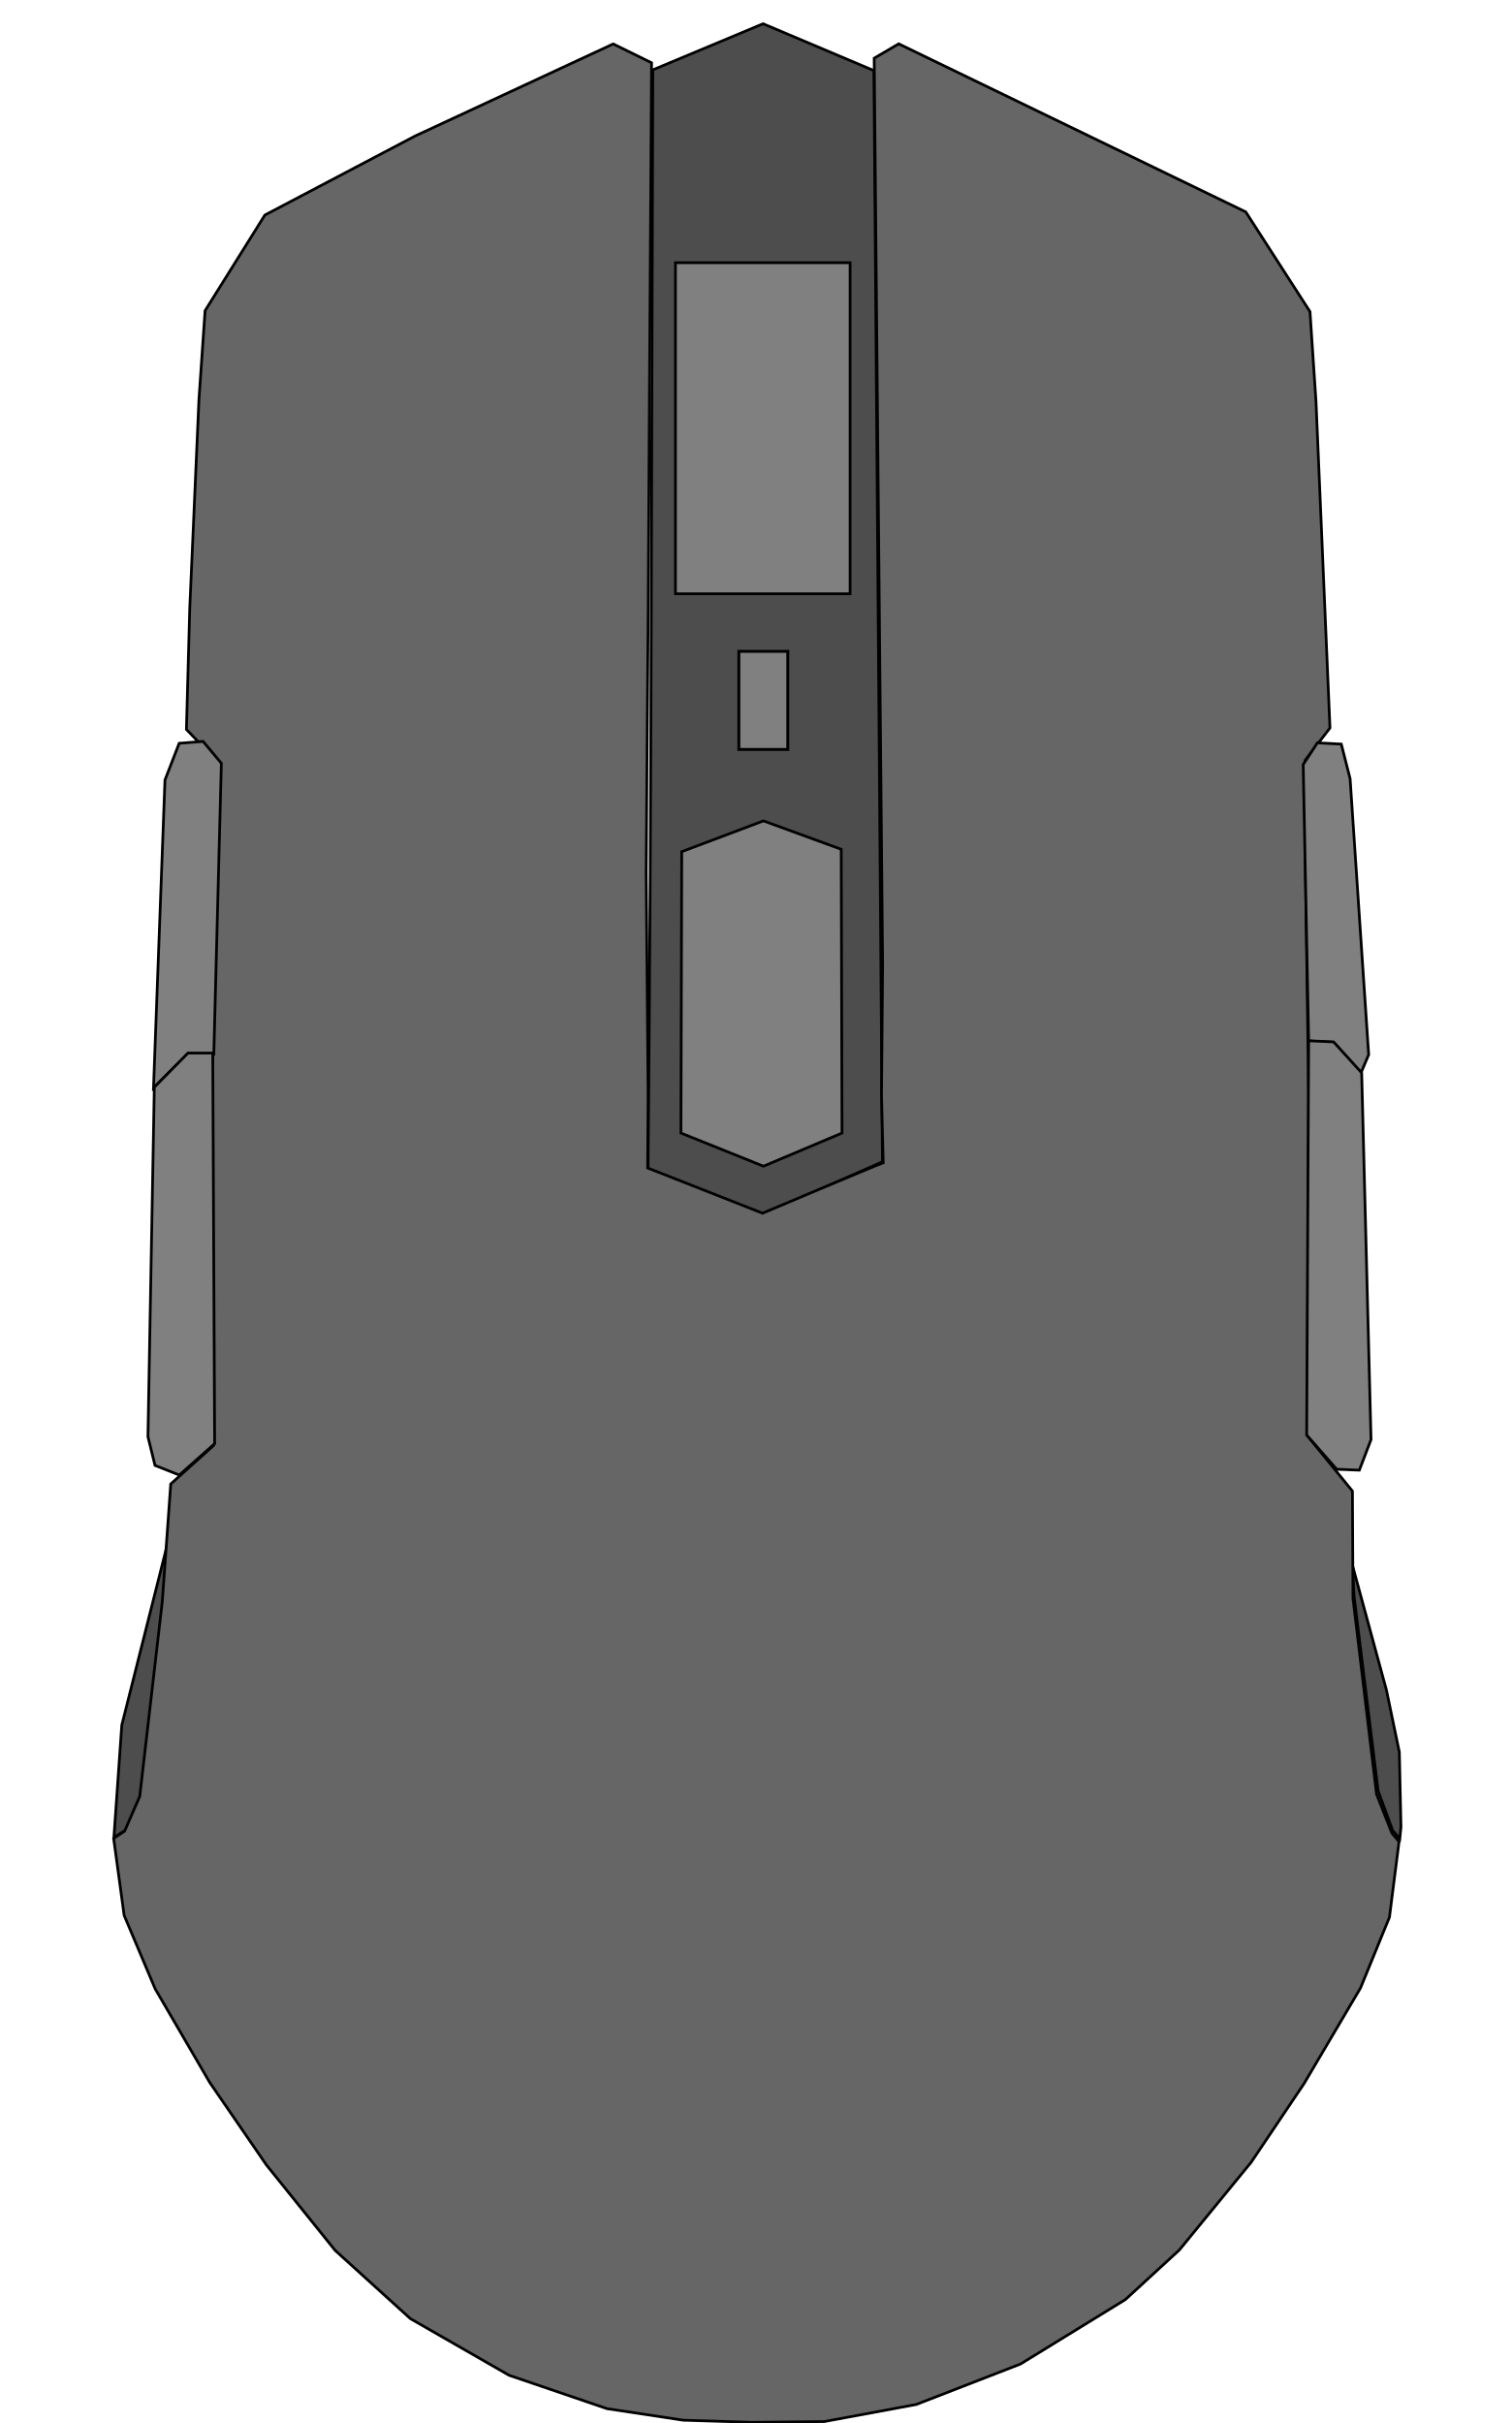
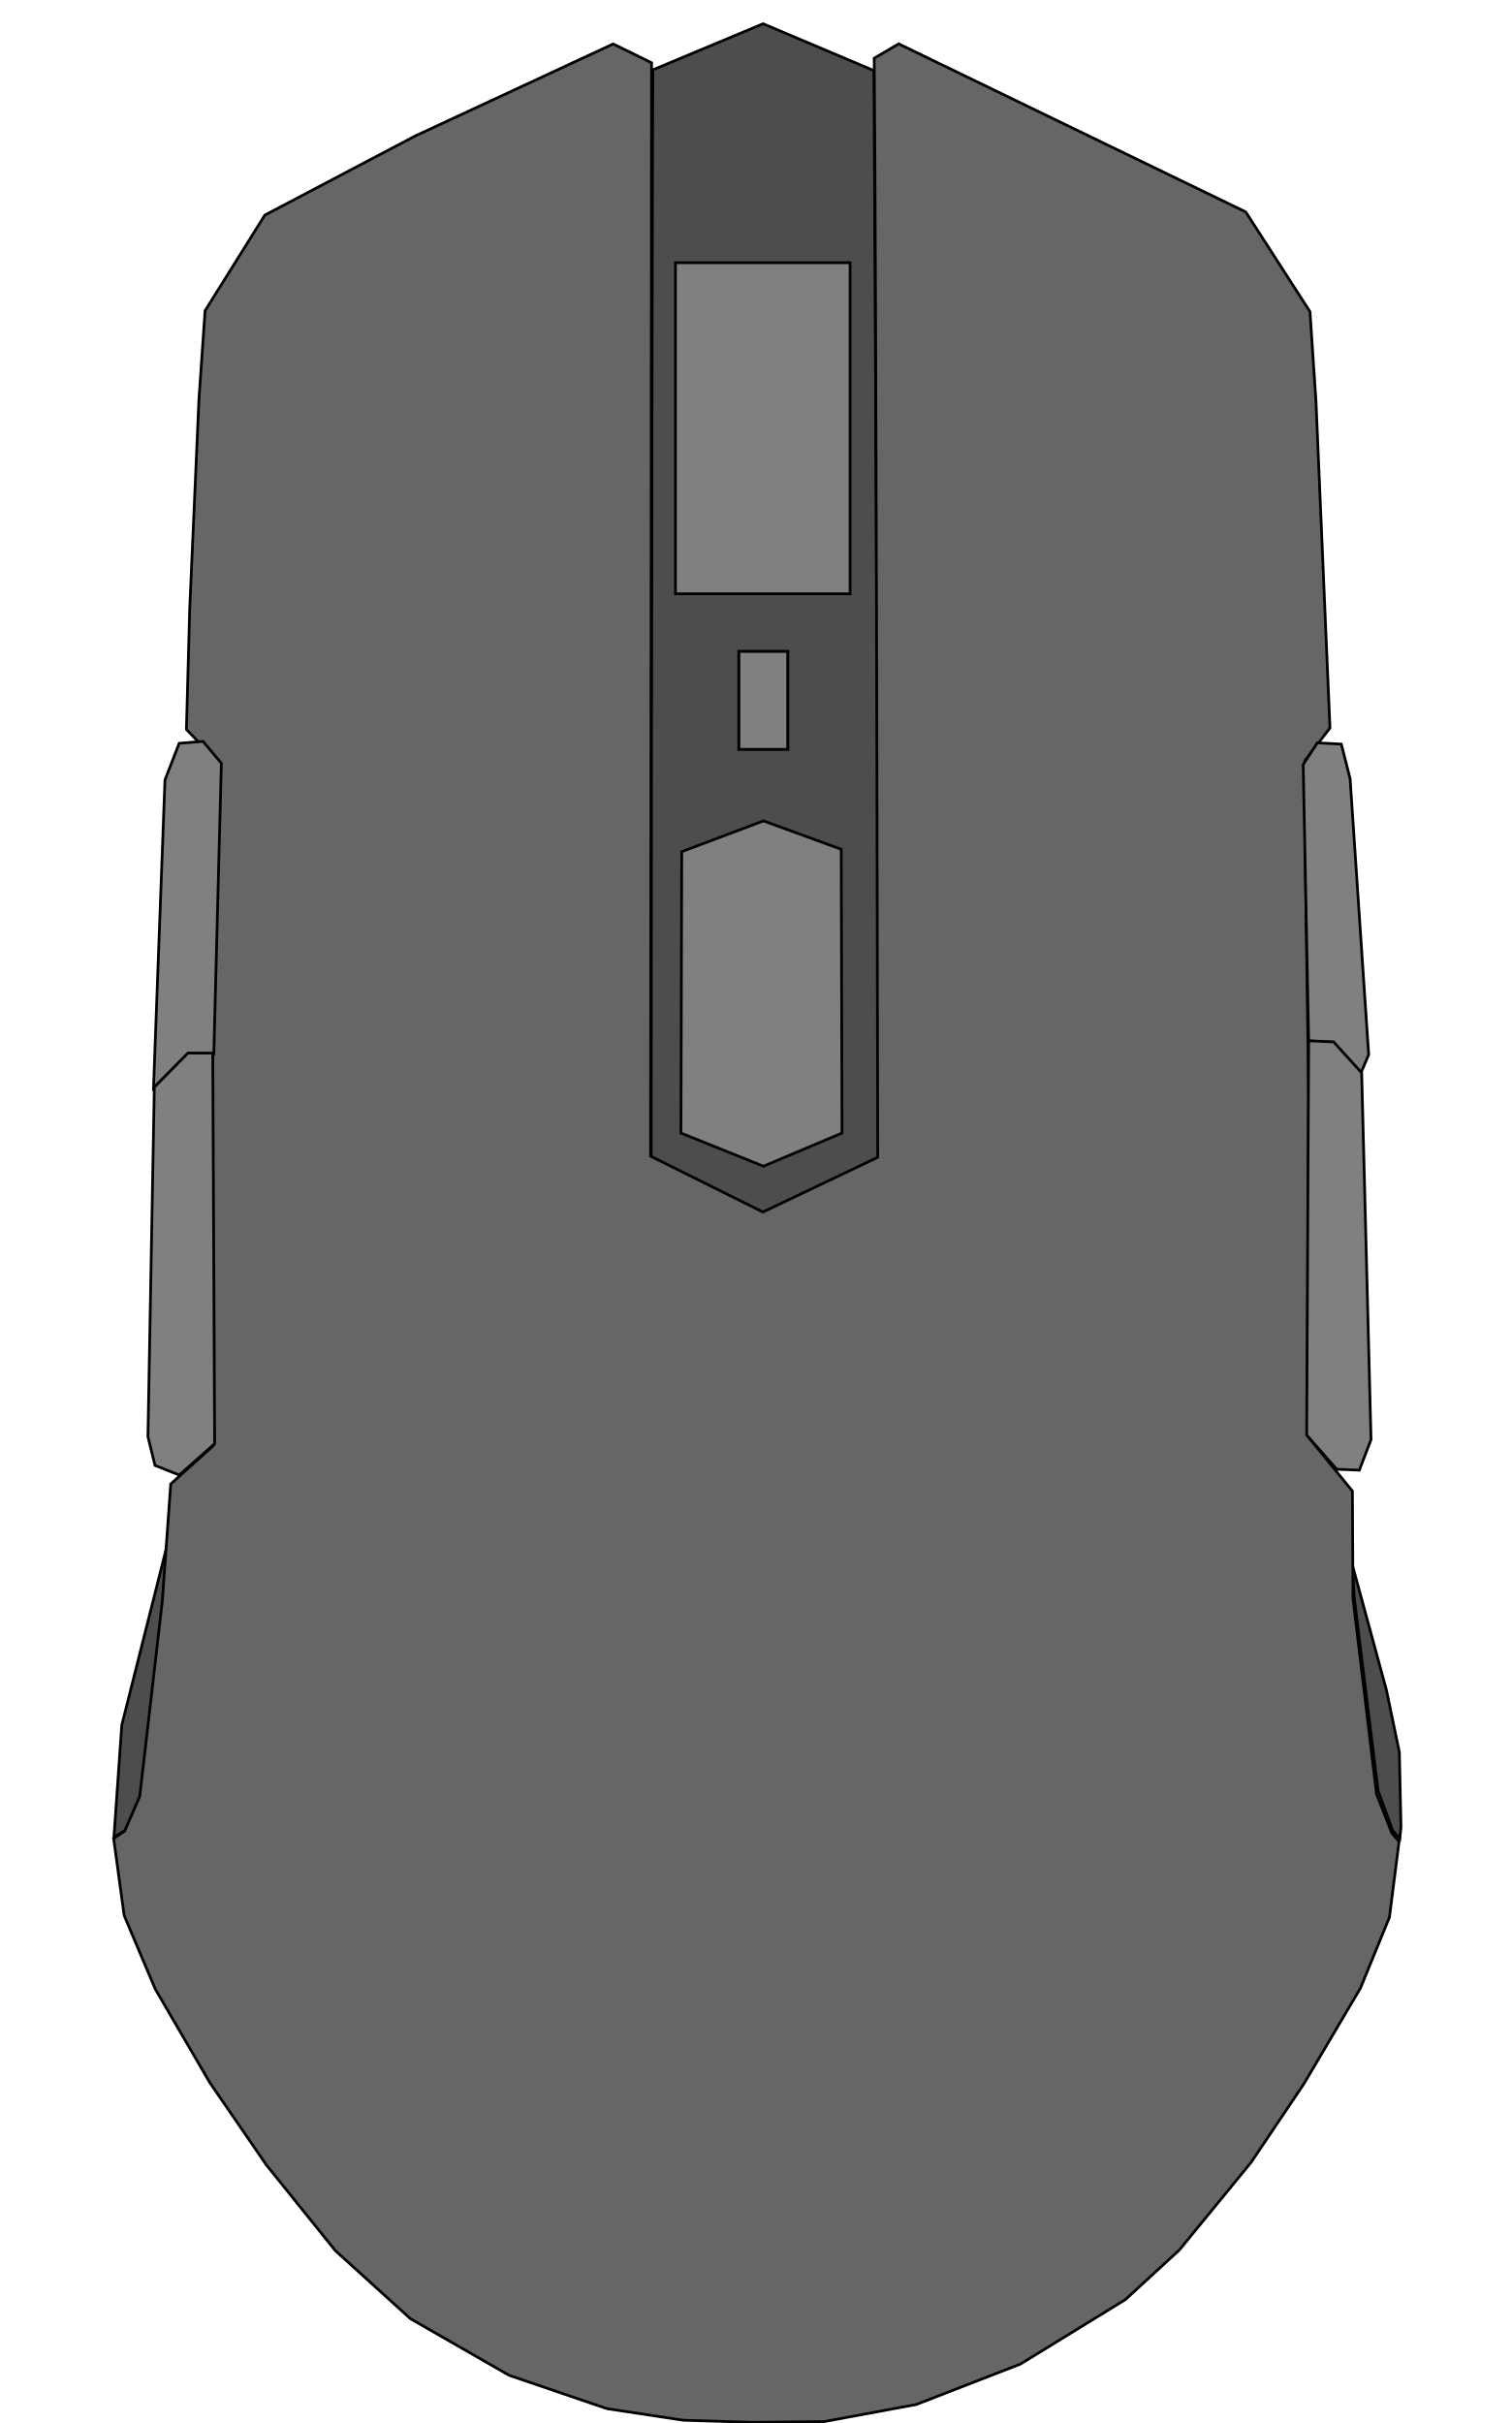
<svg xmlns="http://www.w3.org/2000/svg" id="svg8" version="1.1" viewBox="0 0 147.133 235.916" height="891.65" width="556.094">
  <defs id="defs2" />
  <g id="layer2" style="display:inline" transform="translate(-30.59697,-37.19661)">
    <g id="layer1">
-       <path id="rect10806" style="display:inline;fill:#4d4d4d;fill-opacity:1;stroke:#000000;stroke-width:0.263;stroke-opacity:1" d="m 94.157,43.996 10.735,-4.487 10.792,4.561 0.828,106.241 c 0,0 -11.623,5.156 -11.62,5.12 l -11.2,-4.422 c 0.339,-35.669 0.338,-71.342 0.465,-107.013 z" />
+       <path id="rect10806" style="display:inline;fill:#4d4d4d;fill-opacity:1;stroke:#000000;stroke-width:0.263;stroke-opacity:1" d="m 94.157,43.996 10.735,-4.487 10.792,4.561 0.556,105.806 c 0,0 -11.351,5.591 -11.348,5.555 l -10.892,-5.499 c 0,0 0.03,-70.266 0.158,-105.936 z" />
      <path id="rect21697-5" style="display:inline;fill:#4d4d4d;fill-opacity:1;stroke:#000000;stroke-width:0.265;stroke-miterlimit:4;stroke-dasharray:none" d="m 162.266,189.568 3.317,12.182 1.257,6.042 0.158,7.287 -0.113,1.152 -0.695,-0.809 -1.416,-3.841 -2.345,-18.992 z" />
      <path id="rect21697-7" style="display:inline;fill:#4d4d4d;fill-opacity:1;stroke:#000000;stroke-width:0.265;stroke-miterlimit:4;stroke-dasharray:none" d="m 42.455,205.164 4.69,-18.613 -2.538,25.166 -1.64,3.581 -1.28,0.794 z" />
-       <path style="display:inline;fill:#666666;fill-opacity:1;stroke:#000000;stroke-width:0.265;stroke-linecap:butt;stroke-linejoin:miter;stroke-miterlimit:4;stroke-dasharray:none;stroke-opacity:1" d="m 70.996,50.447 19.303,-8.972 3.737,1.834 -0.211,32.912 -0.115,20.234 -0.093,11.53 -0.103,14.271 0.185,21.5 -0.046,7.161 11.186,4.403 c 0,0 10.879,-4.602 11.75,-4.907 l -0.168,-6.634 0.11,-12.565 -0.82,-88.352 2.386,-1.398 33.79,16.366 6.253,9.71 0.586,8.768 1.359,31.767 -2.416,3.147 0.039,11.203 0.312,21.777 -0.147,32.772 4.4,5.403 0.054,10.466 2.294,19.038 1.49,3.797 0.702,0.82 -0.936,7.372 -2.821,6.896 -5.497,9.306 -5.146,7.655 -6.994,8.542 -5.248,4.823 -10.213,6.277 -10.156,3.942 -8.944,1.66 -7.023,0.074 -6.711,-0.204 -7.428,-1.124 -9.532,-3.249 -9.611,-5.514 -7.322,-6.641 -6.694,-8.321 -5.522,-8.037 -5.309,-9.111 -3.022,-7.155 -1.023,-7.497 1.065,-0.703 1.477,-3.392 2.192,-18.95 0.826,-11.464 4.145,-3.724 -0.108,-34.007 0.14,-21.881 0.618,-10.447 -3.269,-3.406 0.323,-11.762 0.896,-20.347 0.599,-8.663 5.818,-9.308 z" id="path4530-3" />
+       <path style="display:inline;fill:#666666;fill-opacity:1;stroke:#000000;stroke-width:0.265;stroke-linecap:butt;stroke-linejoin:miter;stroke-miterlimit:4;stroke-dasharray:none;stroke-opacity:1" d="m 70.996,50.447 19.303,-8.972 3.737,1.834 -0.098,106.458 10.939,5.438 11.176,-5.327 c 0,0 -0.136,-84.685 -0.343,-107.014 l 2.386,-1.398 33.79,16.366 6.253,9.71 0.586,8.768 1.359,31.767 -2.416,3.147 0.039,11.203 0.312,21.777 -0.147,32.772 4.4,5.403 0.054,10.466 2.294,19.038 1.49,3.797 0.702,0.82 -0.936,7.372 -2.821,6.896 -5.497,9.306 -5.146,7.655 -6.994,8.542 -5.248,4.823 -10.213,6.277 -10.156,3.942 -8.944,1.66 -7.023,0.074 -6.711,-0.204 -7.428,-1.124 -9.532,-3.249 -9.611,-5.514 -7.322,-6.641 -6.694,-8.321 -5.522,-8.037 -5.309,-9.111 -3.022,-7.155 -1.023,-7.497 1.065,-0.703 1.477,-3.392 2.192,-18.95 0.826,-11.464 4.145,-3.724 -0.108,-34.007 0.14,-21.881 0.618,-10.447 -3.269,-3.406 0.323,-11.762 0.896,-20.347 0.599,-8.663 5.818,-9.308 z" id="path4530-3" />
    </g>
    <g id="g59060" transform="translate(-214.7432,-0.6153101)">
      <path id="rect17027" style="fill:#808080;fill-opacity:1;stroke:#000000;stroke-width:0.265;stroke-miterlimit:4;stroke-dasharray:none;stroke-opacity:1" d="M 311.103,63.392 H 328.108 V 95.626 H 311.103 Z" />
      <path id="rect21697-6" style="display:inline;fill:#808080;fill-opacity:1;stroke:#000000;stroke-width:0.265;stroke-miterlimit:4;stroke-dasharray:none" d="m 311.714,120.736 7.957,-3 7.572,2.769 0.077,27.626 -7.649,3.23 -8.034,-3.23 z" />
      <path id="rect21697-6-3" style="display:inline;fill:#808080;fill-opacity:1;stroke:#000000;stroke-width:0.265;stroke-miterlimit:4;stroke-dasharray:none" d="m 262.785,110.183 2.327,-0.185 1.78,2.129 -0.735,28.326 -2.543,-0.043 -3.328,3.337 1.116,-29.991 z" />
      <path id="rect21697-6-3-6" style="display:inline;fill:#808080;fill-opacity:1;stroke:#000000;stroke-width:0.265;stroke-miterlimit:4;stroke-dasharray:none" d="m 373.604,110.14 2.327,0.123 0.857,3.36 1.809,26.877 -0.775,1.833 -2.697,-3.043 -2.373,-0.124 -0.531,-26.914 z" />
      <path id="rect21697-6-3-5" style="display:inline;fill:#808080;fill-opacity:1;stroke:#000000;stroke-width:0.265;stroke-miterlimit:4;stroke-dasharray:none" d="m 260.364,143.668 3.28,-3.326 2.409,0.005 0.186,38.031 -3.445,3.053 -2.362,-0.937 -0.688,-2.795 z" />
      <path id="rect21697-6-3-5-2" style="display:inline;fill:#808080;fill-opacity:1;stroke:#000000;stroke-width:0.265;stroke-miterlimit:4;stroke-dasharray:none" d="m 372.752,139.146 2.433,0.113 2.731,3.01 0.91,35.711 -1.138,2.976 -2.208,-0.091 -2.919,-3.334 z" />
    </g>
    <g id="layer3">
      <path id="rect21697" style="display:inline;fill:#808080;fill-opacity:1;stroke:#000000;stroke-width:0.284" d="m 102.532,100.614 h 4.767 v 9.553 h -4.767 z" />
    </g>
  </g>
</svg>
